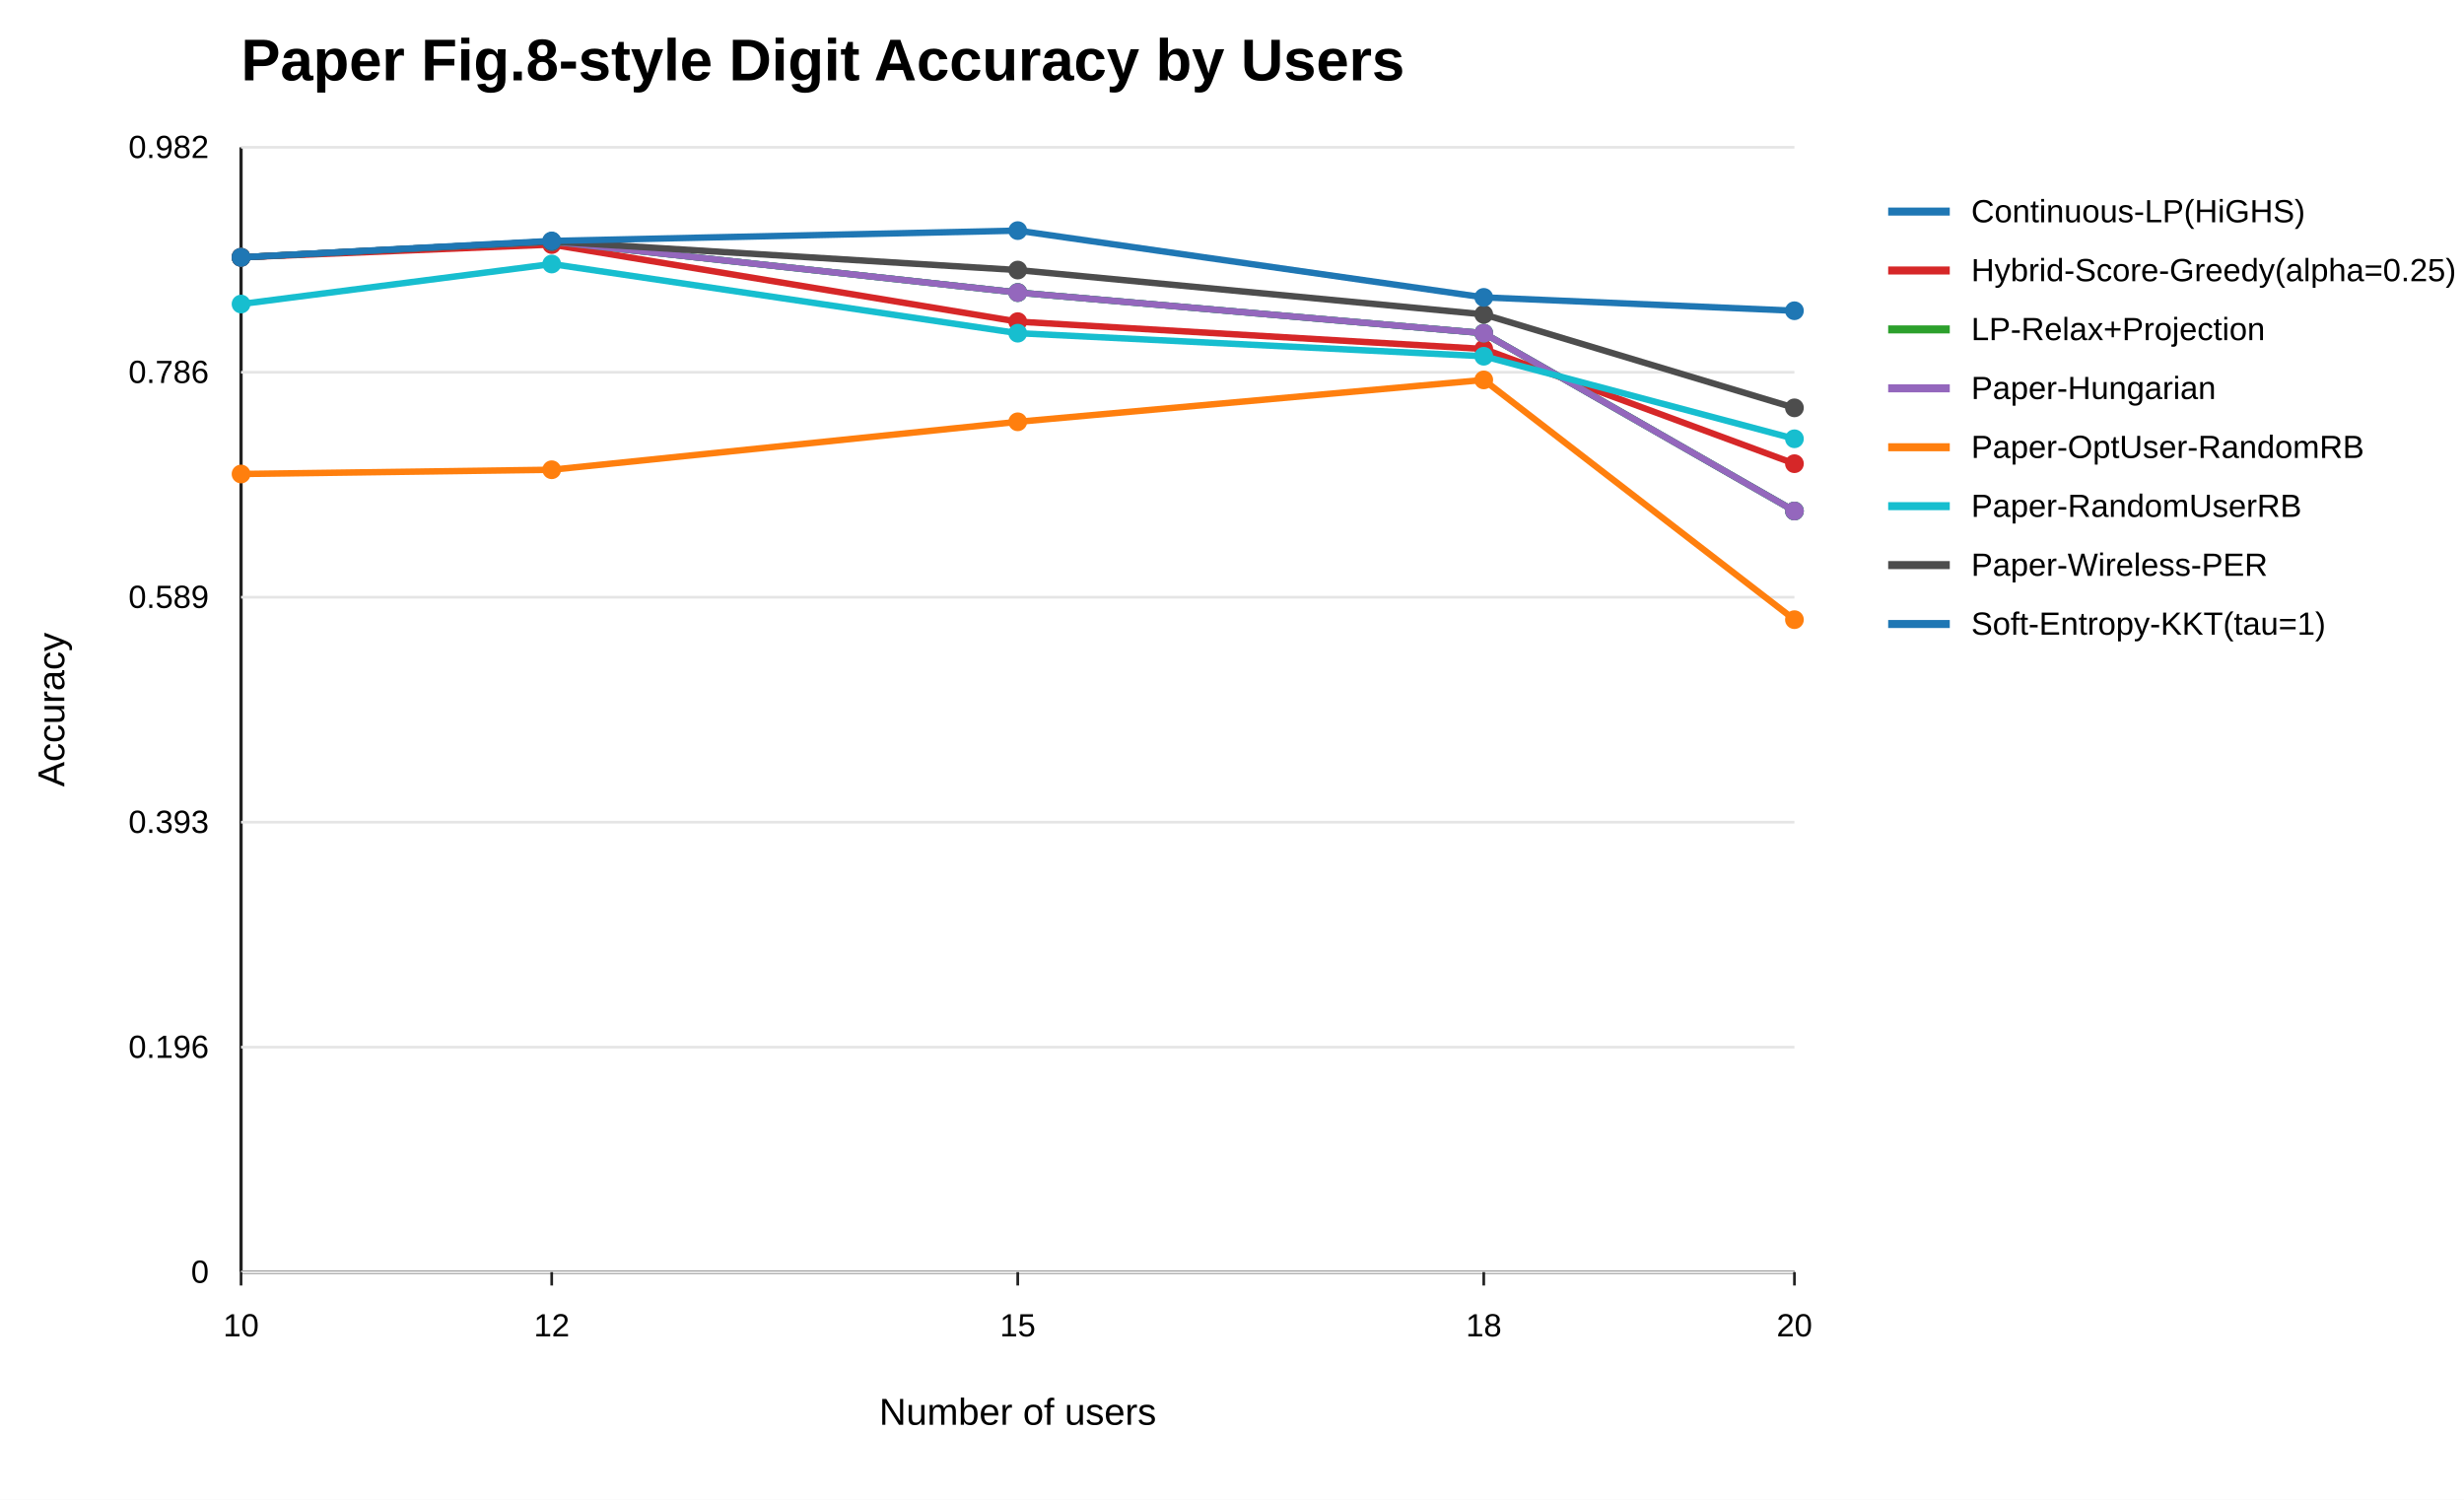
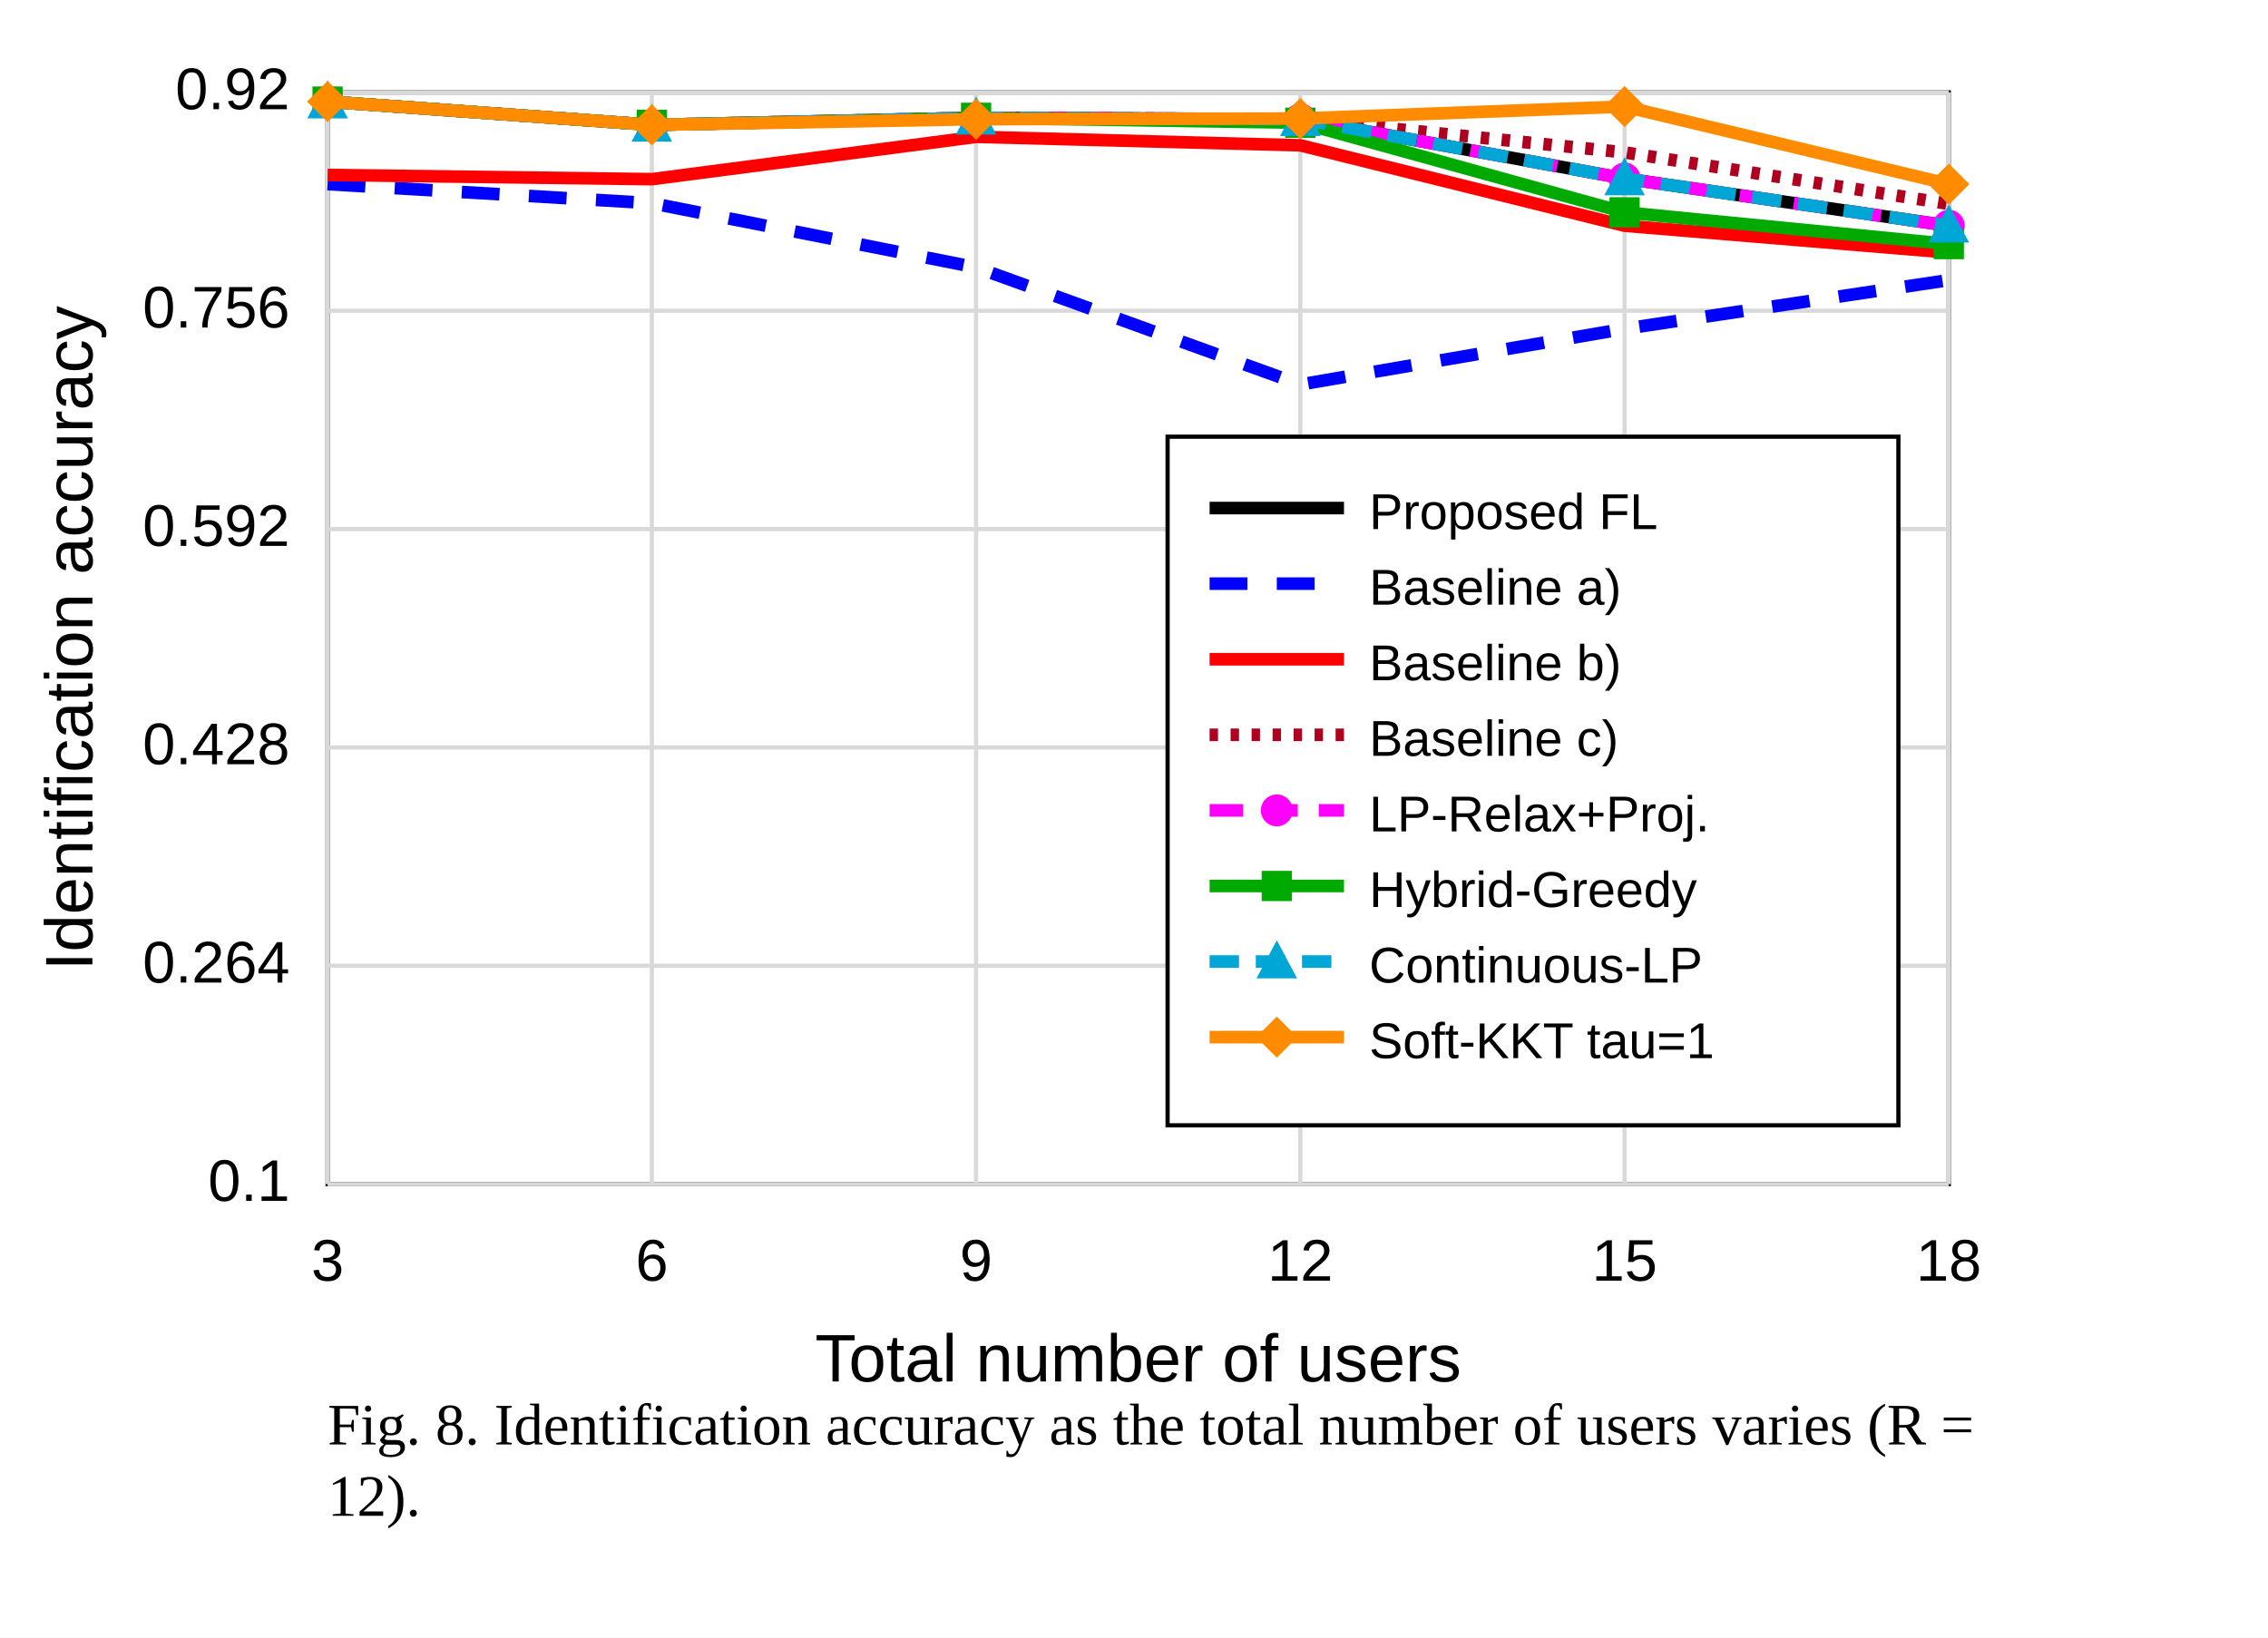
- <svg xmlns="http://www.w3.org/2000/svg" width="920" height="560" viewBox="0 0 920 560">
+ <svg xmlns="http://www.w3.org/2000/svg" width="540" height="390" viewBox="0 0 540 390">
  <rect width="100%" height="100%" fill="#ffffff" />
-   <text x="90" y="30" font-family="Arial, sans-serif" font-size="22" font-weight="700">Paper Fig.8-style Digit Accuracy by Users</text>
-   <line x1="90" y1="475" x2="670" y2="475" stroke="#222" stroke-width="1.2" />
-   <line x1="90" y1="55" x2="90" y2="475" stroke="#222" stroke-width="1.2" />
-   <line x1="90" y1="475.00" x2="670" y2="475.00" stroke="#e5e5e5" />
-   <text x="78" y="479.00" text-anchor="end" font-family="Arial, sans-serif" font-size="12">0</text>
-   <line x1="90" y1="391.00" x2="670" y2="391.00" stroke="#e5e5e5" />
-   <text x="78" y="395.00" text-anchor="end" font-family="Arial, sans-serif" font-size="12">0.196</text>
-   <line x1="90" y1="307.00" x2="670" y2="307.00" stroke="#e5e5e5" />
-   <text x="78" y="311.00" text-anchor="end" font-family="Arial, sans-serif" font-size="12">0.393</text>
-   <line x1="90" y1="223.00" x2="670" y2="223.00" stroke="#e5e5e5" />
-   <text x="78" y="227.00" text-anchor="end" font-family="Arial, sans-serif" font-size="12">0.589</text>
-   <line x1="90" y1="139.00" x2="670" y2="139.00" stroke="#e5e5e5" />
-   <text x="78" y="143.00" text-anchor="end" font-family="Arial, sans-serif" font-size="12">0.786</text>
-   <line x1="90" y1="55.00" x2="670" y2="55.00" stroke="#e5e5e5" />
-   <text x="78" y="59.00" text-anchor="end" font-family="Arial, sans-serif" font-size="12">0.982</text>
-   <line x1="90.00" y1="475" x2="90.00" y2="480" stroke="#222" />
-   <text x="90.00" y="499" text-anchor="middle" font-family="Arial, sans-serif" font-size="12">10</text>
-   <line x1="206.00" y1="475" x2="206.00" y2="480" stroke="#222" />
-   <text x="206.00" y="499" text-anchor="middle" font-family="Arial, sans-serif" font-size="12">12</text>
-   <line x1="380.00" y1="475" x2="380.00" y2="480" stroke="#222" />
-   <text x="380.00" y="499" text-anchor="middle" font-family="Arial, sans-serif" font-size="12">15</text>
-   <line x1="554.00" y1="475" x2="554.00" y2="480" stroke="#222" />
-   <text x="554.00" y="499" text-anchor="middle" font-family="Arial, sans-serif" font-size="12">18</text>
-   <line x1="670.00" y1="475" x2="670.00" y2="480" stroke="#222" />
-   <text x="670.00" y="499" text-anchor="middle" font-family="Arial, sans-serif" font-size="12">20</text>
-   <polyline points="90.00,96.08 206.00,90.19 380.00,109.23 554.00,124.41 670.00,190.81" fill="none" stroke="#1f77b4" stroke-width="2.4" />
-   <circle cx="90.00" cy="96.08" r="3.5" fill="#1f77b4" />
-   <circle cx="206.00" cy="90.19" r="3.5" fill="#1f77b4" />
-   <circle cx="380.00" cy="109.23" r="3.5" fill="#1f77b4" />
-   <circle cx="554.00" cy="124.41" r="3.5" fill="#1f77b4" />
-   <circle cx="670.00" cy="190.81" r="3.5" fill="#1f77b4" />
-   <line x1="705" y1="79" x2="728" y2="79" stroke="#1f77b4" stroke-width="3" />
-   <text x="736" y="83" font-family="Arial, sans-serif" font-size="12">Continuous-LP(HiGHS)</text>
-   <polyline points="90.00,96.08 206.00,91.32 380.00,120.10 554.00,130.30 670.00,173.14" fill="none" stroke="#d62728" stroke-width="2.4" />
-   <circle cx="90.00" cy="96.08" r="3.5" fill="#d62728" />
-   <circle cx="206.00" cy="91.32" r="3.5" fill="#d62728" />
-   <circle cx="380.00" cy="120.10" r="3.5" fill="#d62728" />
-   <circle cx="554.00" cy="130.30" r="3.5" fill="#d62728" />
-   <circle cx="670.00" cy="173.14" r="3.5" fill="#d62728" />
-   <line x1="705" y1="101" x2="728" y2="101" stroke="#d62728" stroke-width="3" />
-   <text x="736" y="105" font-family="Arial, sans-serif" font-size="12">Hybrid-Score-Greedy(alpha=0.25)</text>
-   <polyline points="90.00,96.08 206.00,90.19 380.00,109.23 554.00,124.41 670.00,190.81" fill="none" stroke="#2ca02c" stroke-width="2.4" />
-   <circle cx="90.00" cy="96.08" r="3.5" fill="#2ca02c" />
-   <circle cx="206.00" cy="90.19" r="3.5" fill="#2ca02c" />
-   <circle cx="380.00" cy="109.23" r="3.5" fill="#2ca02c" />
-   <circle cx="554.00" cy="124.41" r="3.5" fill="#2ca02c" />
-   <circle cx="670.00" cy="190.81" r="3.5" fill="#2ca02c" />
-   <line x1="705" y1="123" x2="728" y2="123" stroke="#2ca02c" stroke-width="3" />
-   <text x="736" y="127" font-family="Arial, sans-serif" font-size="12">LP-Relax+Projection</text>
-   <polyline points="90.00,96.08 206.00,90.19 380.00,109.23 554.00,124.41 670.00,190.81" fill="none" stroke="#9467bd" stroke-width="2.4" />
-   <circle cx="90.00" cy="96.08" r="3.5" fill="#9467bd" />
-   <circle cx="206.00" cy="90.19" r="3.5" fill="#9467bd" />
-   <circle cx="380.00" cy="109.23" r="3.5" fill="#9467bd" />
-   <circle cx="554.00" cy="124.41" r="3.5" fill="#9467bd" />
-   <circle cx="670.00" cy="190.81" r="3.5" fill="#9467bd" />
-   <line x1="705" y1="145" x2="728" y2="145" stroke="#9467bd" stroke-width="3" />
-   <text x="736" y="149" font-family="Arial, sans-serif" font-size="12">Paper-Hungarian</text>
-   <polyline points="90.00,176.99 206.00,175.40 380.00,157.50 554.00,141.86 670.00,231.38" fill="none" stroke="#ff7f0e" stroke-width="2.4" />
-   <circle cx="90.00" cy="176.99" r="3.5" fill="#ff7f0e" />
-   <circle cx="206.00" cy="175.40" r="3.5" fill="#ff7f0e" />
-   <circle cx="380.00" cy="157.50" r="3.5" fill="#ff7f0e" />
-   <circle cx="554.00" cy="141.86" r="3.5" fill="#ff7f0e" />
-   <circle cx="670.00" cy="231.38" r="3.5" fill="#ff7f0e" />
-   <line x1="705" y1="167" x2="728" y2="167" stroke="#ff7f0e" stroke-width="3" />
-   <text x="736" y="171" font-family="Arial, sans-serif" font-size="12">Paper-OptUser-RandomRB</text>
-   <polyline points="90.00,113.53 206.00,98.58 380.00,124.41 554.00,133.02 670.00,163.84" fill="none" stroke="#17becf" stroke-width="2.4" />
-   <circle cx="90.00" cy="113.53" r="3.5" fill="#17becf" />
-   <circle cx="206.00" cy="98.58" r="3.5" fill="#17becf" />
-   <circle cx="380.00" cy="124.41" r="3.5" fill="#17becf" />
-   <circle cx="554.00" cy="133.02" r="3.5" fill="#17becf" />
-   <circle cx="670.00" cy="163.84" r="3.5" fill="#17becf" />
-   <line x1="705" y1="189" x2="728" y2="189" stroke="#17becf" stroke-width="3" />
-   <text x="736" y="193" font-family="Arial, sans-serif" font-size="12">Paper-RandomUserRB</text>
-   <polyline points="90.00,96.08 206.00,90.19 380.00,100.84 554.00,117.39 670.00,152.29" fill="none" stroke="#4d4d4d" stroke-width="2.4" />
-   <circle cx="90.00" cy="96.08" r="3.5" fill="#4d4d4d" />
-   <circle cx="206.00" cy="90.19" r="3.5" fill="#4d4d4d" />
-   <circle cx="380.00" cy="100.84" r="3.5" fill="#4d4d4d" />
-   <circle cx="554.00" cy="117.39" r="3.5" fill="#4d4d4d" />
-   <circle cx="670.00" cy="152.29" r="3.5" fill="#4d4d4d" />
-   <line x1="705" y1="211" x2="728" y2="211" stroke="#4d4d4d" stroke-width="3" />
-   <text x="736" y="215" font-family="Arial, sans-serif" font-size="12">Paper-Wireless-PER</text>
-   <polyline points="90.00,96.08 206.00,89.96 380.00,86.11 554.00,111.04 670.00,116.03" fill="none" stroke="#1f77b4" stroke-width="2.4" />
-   <circle cx="90.00" cy="96.08" r="3.5" fill="#1f77b4" />
-   <circle cx="206.00" cy="89.96" r="3.5" fill="#1f77b4" />
-   <circle cx="380.00" cy="86.11" r="3.5" fill="#1f77b4" />
-   <circle cx="554.00" cy="111.04" r="3.5" fill="#1f77b4" />
-   <circle cx="670.00" cy="116.03" r="3.5" fill="#1f77b4" />
-   <line x1="705" y1="233" x2="728" y2="233" stroke="#1f77b4" stroke-width="3" />
-   <text x="736" y="237" font-family="Arial, sans-serif" font-size="12">Soft-Entropy-KKT(tau=1)</text>
-   <text x="380.0" y="532" text-anchor="middle" font-family="Arial, sans-serif" font-size="14">Number of users</text>
-   <text transform="translate(24 265.0) rotate(-90)" text-anchor="middle" font-family="Arial, sans-serif" font-size="14">Accuracy</text>
+   <rect x="78" y="22" width="386" height="260" fill="#ffffff" stroke="#000000" stroke-width="1" />
+   <line x1="78" y1="282.00" x2="464" y2="282.00" stroke="#d9d9d9" stroke-width="1" />
+   <text x="69" y="286.00" text-anchor="end" font-family="Arial, Helvetica, sans-serif" font-size="14">0.1</text>
+   <line x1="78" y1="230.00" x2="464" y2="230.00" stroke="#d9d9d9" stroke-width="1" />
+   <text x="69" y="234.00" text-anchor="end" font-family="Arial, Helvetica, sans-serif" font-size="14">0.264</text>
+   <line x1="78" y1="178.00" x2="464" y2="178.00" stroke="#d9d9d9" stroke-width="1" />
+   <text x="69" y="182.00" text-anchor="end" font-family="Arial, Helvetica, sans-serif" font-size="14">0.428</text>
+   <line x1="78" y1="126.00" x2="464" y2="126.00" stroke="#d9d9d9" stroke-width="1" />
+   <text x="69" y="130.00" text-anchor="end" font-family="Arial, Helvetica, sans-serif" font-size="14">0.592</text>
+   <line x1="78" y1="74.00" x2="464" y2="74.00" stroke="#d9d9d9" stroke-width="1" />
+   <text x="69" y="78.00" text-anchor="end" font-family="Arial, Helvetica, sans-serif" font-size="14">0.756</text>
+   <line x1="78" y1="22.00" x2="464" y2="22.00" stroke="#d9d9d9" stroke-width="1" />
+   <text x="69" y="26.00" text-anchor="end" font-family="Arial, Helvetica, sans-serif" font-size="14">0.92</text>
+   <line x1="78.00" y1="22" x2="78.00" y2="282" stroke="#d9d9d9" stroke-width="1" />
+   <text x="78.00" y="305" text-anchor="middle" font-family="Arial, Helvetica, sans-serif" font-size="14">3</text>
+   <line x1="155.20" y1="22" x2="155.20" y2="282" stroke="#d9d9d9" stroke-width="1" />
+   <text x="155.20" y="305" text-anchor="middle" font-family="Arial, Helvetica, sans-serif" font-size="14">6</text>
+   <line x1="232.40" y1="22" x2="232.40" y2="282" stroke="#d9d9d9" stroke-width="1" />
+   <text x="232.40" y="305" text-anchor="middle" font-family="Arial, Helvetica, sans-serif" font-size="14">9</text>
+   <line x1="309.60" y1="22" x2="309.60" y2="282" stroke="#d9d9d9" stroke-width="1" />
+   <text x="309.60" y="305" text-anchor="middle" font-family="Arial, Helvetica, sans-serif" font-size="14">12</text>
+   <line x1="386.80" y1="22" x2="386.80" y2="282" stroke="#d9d9d9" stroke-width="1" />
+   <text x="386.80" y="305" text-anchor="middle" font-family="Arial, Helvetica, sans-serif" font-size="14">15</text>
+   <line x1="464.00" y1="22" x2="464.00" y2="282" stroke="#d9d9d9" stroke-width="1" />
+   <text x="464.00" y="305" text-anchor="middle" font-family="Arial, Helvetica, sans-serif" font-size="14">18</text>
+   <text x="271.0" y="329" text-anchor="middle" font-family="Arial, Helvetica, sans-serif" font-size="16">Total number of users</text>
+   <text transform="translate(22 152.0) rotate(-90)" text-anchor="middle" font-family="Arial, Helvetica, sans-serif" font-size="16">Identification accuracy</text>
+   <polyline points="78.00,24.19 155.20,29.74 232.40,28.06 309.60,28.39 386.80,42.51 464.00,53.76" fill="none" stroke="#000000" stroke-width="3" />
+   <polyline points="78.00,43.85 155.20,48.39 232.40,63.68 309.60,91.57 386.80,78.30 464.00,66.70" fill="none" stroke="#0000ff" stroke-width="3" stroke-dasharray="9 7" />
+   <polyline points="78.00,41.67 155.20,42.67 232.40,32.59 309.60,34.61 386.80,53.76 464.00,60.15" fill="none" stroke="#ff0000" stroke-width="3" />
+   <polyline points="78.00,24.19 155.20,29.74 232.40,28.06 309.60,28.39 386.80,36.29 464.00,48.56" fill="none" stroke="#b00020" stroke-width="3" stroke-dasharray="2 3" />
+   <polyline points="78.00,24.19 155.20,29.74 232.40,28.06 309.60,28.39 386.80,42.51 464.00,53.76" fill="none" stroke="#ff00ff" stroke-width="3" stroke-dasharray="8 5" />
+   <circle cx="78.00" cy="24.19" r="3.3" fill="#ff00ff" stroke="#ff00ff" />
+   <circle cx="155.20" cy="29.74" r="3.3" fill="#ff00ff" stroke="#ff00ff" />
+   <circle cx="232.40" cy="28.06" r="3.3" fill="#ff00ff" stroke="#ff00ff" />
+   <circle cx="309.60" cy="28.39" r="3.3" fill="#ff00ff" stroke="#ff00ff" />
+   <circle cx="386.80" cy="42.51" r="3.3" fill="#ff00ff" stroke="#ff00ff" />
+   <circle cx="464.00" cy="53.76" r="3.3" fill="#ff00ff" stroke="#ff00ff" />
+   <polyline points="78.00,24.19 155.20,29.74 232.40,28.06 309.60,29.23 386.80,50.57 464.00,58.13" fill="none" stroke="#00aa00" stroke-width="3" />
+   <rect x="74.90" y="21.09" width="6.2" height="6.2" fill="#00aa00" stroke="#00aa00" />
+   <rect x="152.10" y="26.64" width="6.2" height="6.2" fill="#00aa00" stroke="#00aa00" />
+   <rect x="229.30" y="24.96" width="6.2" height="6.2" fill="#00aa00" stroke="#00aa00" />
+   <rect x="306.50" y="26.13" width="6.2" height="6.2" fill="#00aa00" stroke="#00aa00" />
+   <rect x="383.70" y="47.47" width="6.2" height="6.2" fill="#00aa00" stroke="#00aa00" />
+   <rect x="460.90" y="55.03" width="6.2" height="6.2" fill="#00aa00" stroke="#00aa00" />
+   <polyline points="78.00,24.19 155.20,29.74 232.40,28.06 309.60,28.39 386.80,42.51 464.00,53.76" fill="none" stroke="#00a6d6" stroke-width="3" stroke-dasharray="7 4" />
+   <polygon points="78.00,20.19 74.00,27.69 82.00,27.69" fill="#00a6d6" stroke="#00a6d6" />
+   <polygon points="155.20,25.74 151.20,33.24 159.20,33.24" fill="#00a6d6" stroke="#00a6d6" />
+   <polygon points="232.40,24.06 228.40,31.56 236.40,31.56" fill="#00a6d6" stroke="#00a6d6" />
+   <polygon points="309.60,24.39 305.60,31.89 313.60,31.89" fill="#00a6d6" stroke="#00a6d6" />
+   <polygon points="386.80,38.51 382.80,46.01 390.80,46.01" fill="#00a6d6" stroke="#00a6d6" />
+   <polygon points="464.00,49.76 460.00,57.26 468.00,57.26" fill="#00a6d6" stroke="#00a6d6" />
+   <polyline points="78.00,24.19 155.20,29.74 232.40,28.39 309.60,28.22 386.80,25.37 464.00,43.85" fill="none" stroke="#ff8c00" stroke-width="3" />
+   <polygon points="78.00,19.99 73.80,24.19 78.00,28.39 82.20,24.19" fill="#ff8c00" stroke="#ff8c00" />
+   <polygon points="155.20,25.54 151.00,29.74 155.20,33.94 159.40,29.74" fill="#ff8c00" stroke="#ff8c00" />
+   <polygon points="232.40,24.19 228.20,28.39 232.40,32.59 236.60,28.39" fill="#ff8c00" stroke="#ff8c00" />
+   <polygon points="309.60,24.02 305.40,28.22 309.60,32.42 313.80,28.22" fill="#ff8c00" stroke="#ff8c00" />
+   <polygon points="386.80,21.17 382.60,25.37 386.80,29.57 391.00,25.37" fill="#ff8c00" stroke="#ff8c00" />
+   <polygon points="464.00,39.65 459.80,43.85 464.00,48.05 468.20,43.85" fill="#ff8c00" stroke="#ff8c00" />
+   <rect x="278" y="104" width="174" height="164" fill="#ffffff" stroke="#000000" stroke-width="1" />
+   <line x1="288" y1="121" x2="320" y2="121" stroke="#000000" stroke-width="3" />
+   <text x="326" y="126" font-family="Arial, Helvetica, sans-serif" font-size="12">Proposed FL</text>
+   <line x1="288" y1="139" x2="320" y2="139" stroke="#0000ff" stroke-width="3" stroke-dasharray="9 7" />
+   <text x="326" y="144" font-family="Arial, Helvetica, sans-serif" font-size="12">Baseline a)</text>
+   <line x1="288" y1="157" x2="320" y2="157" stroke="#ff0000" stroke-width="3" />
+   <text x="326" y="162" font-family="Arial, Helvetica, sans-serif" font-size="12">Baseline b)</text>
+   <line x1="288" y1="175" x2="320" y2="175" stroke="#b00020" stroke-width="3" stroke-dasharray="2 3" />
+   <text x="326" y="180" font-family="Arial, Helvetica, sans-serif" font-size="12">Baseline c)</text>
+   <line x1="288" y1="193" x2="320" y2="193" stroke="#ff00ff" stroke-width="3" stroke-dasharray="8 5" />
+   <circle cx="304.00" cy="193.00" r="3.3" fill="#ff00ff" stroke="#ff00ff" />
+   <text x="326" y="198" font-family="Arial, Helvetica, sans-serif" font-size="12">LP-Relax+Proj.</text>
+   <line x1="288" y1="211" x2="320" y2="211" stroke="#00aa00" stroke-width="3" />
+   <rect x="300.90" y="207.90" width="6.2" height="6.2" fill="#00aa00" stroke="#00aa00" />
+   <text x="326" y="216" font-family="Arial, Helvetica, sans-serif" font-size="12">Hybrid-Greedy</text>
+   <line x1="288" y1="229" x2="320" y2="229" stroke="#00a6d6" stroke-width="3" stroke-dasharray="7 4" />
+   <polygon points="304.00,225.00 300.00,232.50 308.00,232.50" fill="#00a6d6" stroke="#00a6d6" />
+   <text x="326" y="234" font-family="Arial, Helvetica, sans-serif" font-size="12">Continuous-LP</text>
+   <line x1="288" y1="247" x2="320" y2="247" stroke="#ff8c00" stroke-width="3" />
+   <polygon points="304.00,242.80 299.80,247.00 304.00,251.20 308.20,247.00" fill="#ff8c00" stroke="#ff8c00" />
+   <text x="326" y="252" font-family="Arial, Helvetica, sans-serif" font-size="12">Soft-KKT tau=1</text>
+   <text x="78" y="344" font-family="Times New Roman, serif" font-size="14">Fig. 8. Identification accuracy as the total number of users varies (R =</text>
+   <text x="78" y="361" font-family="Times New Roman, serif" font-size="14">12).</text>
</svg>
